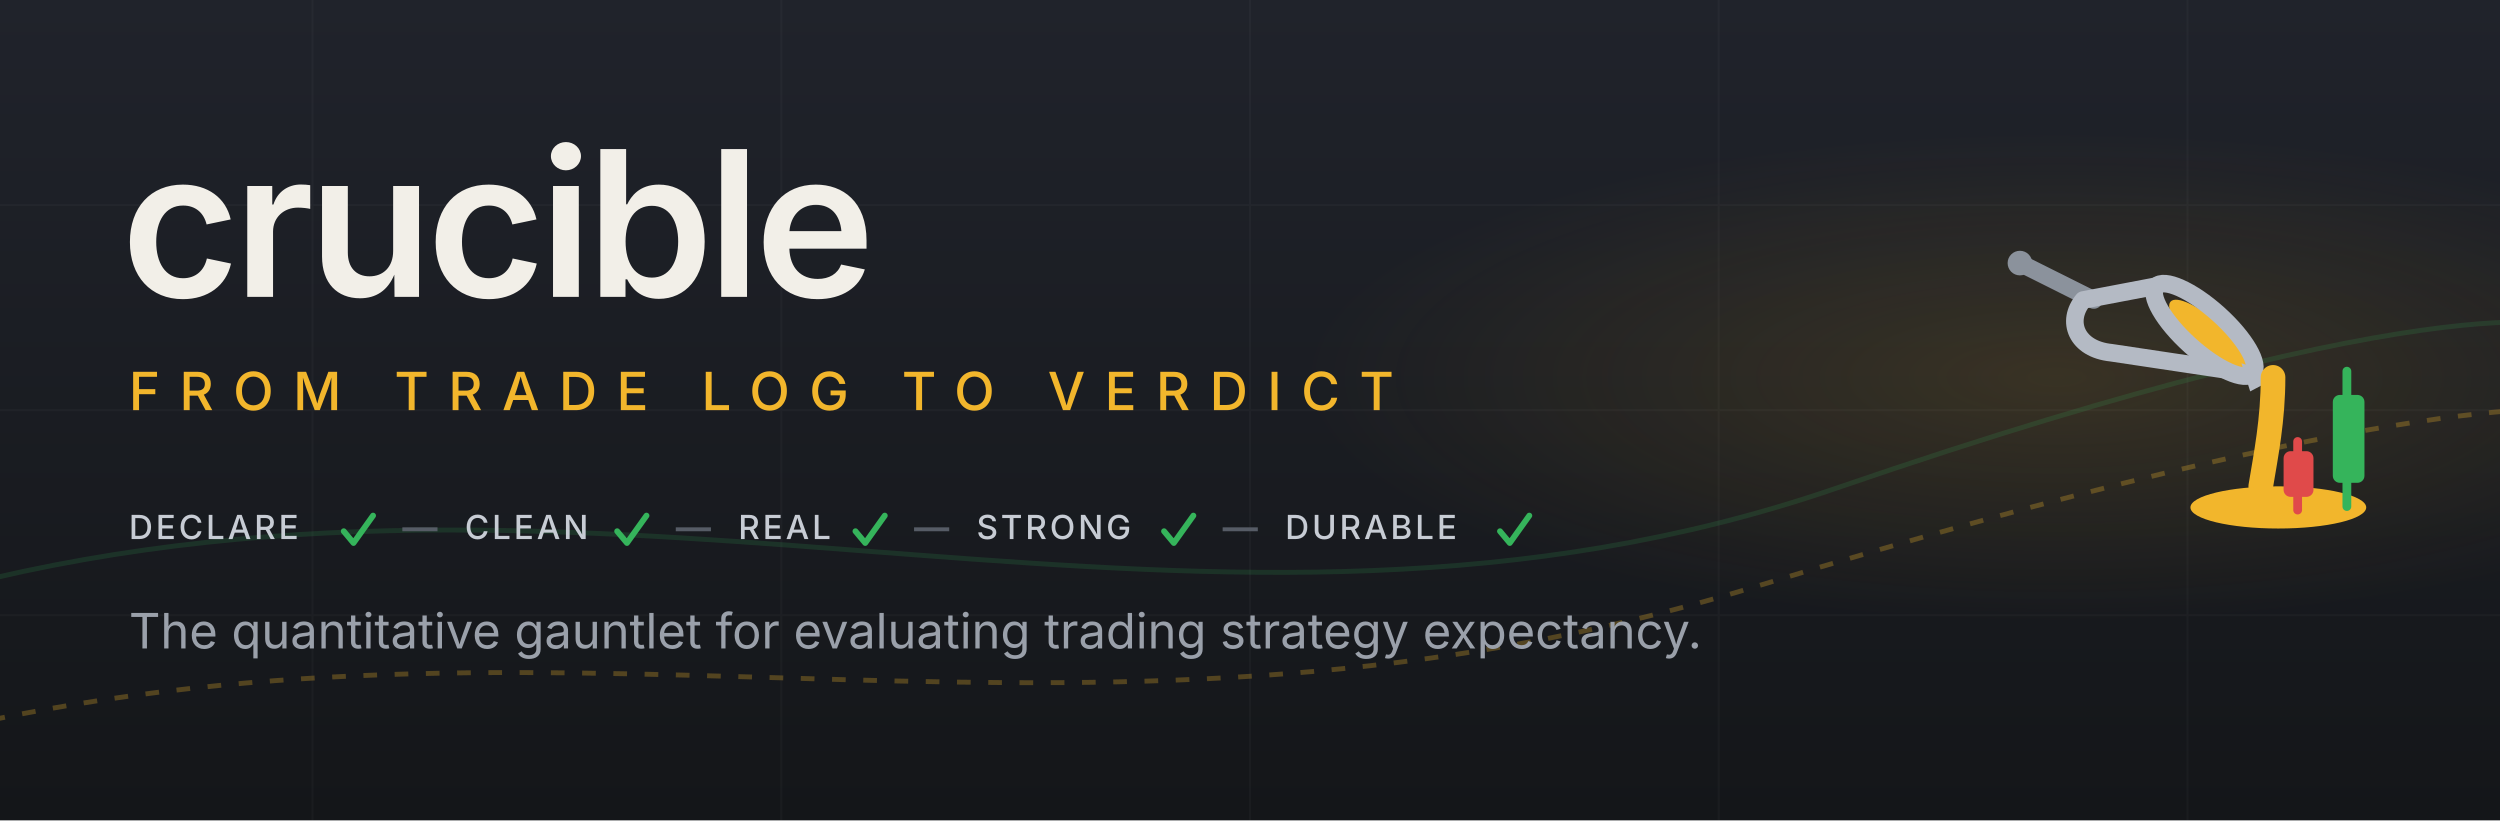
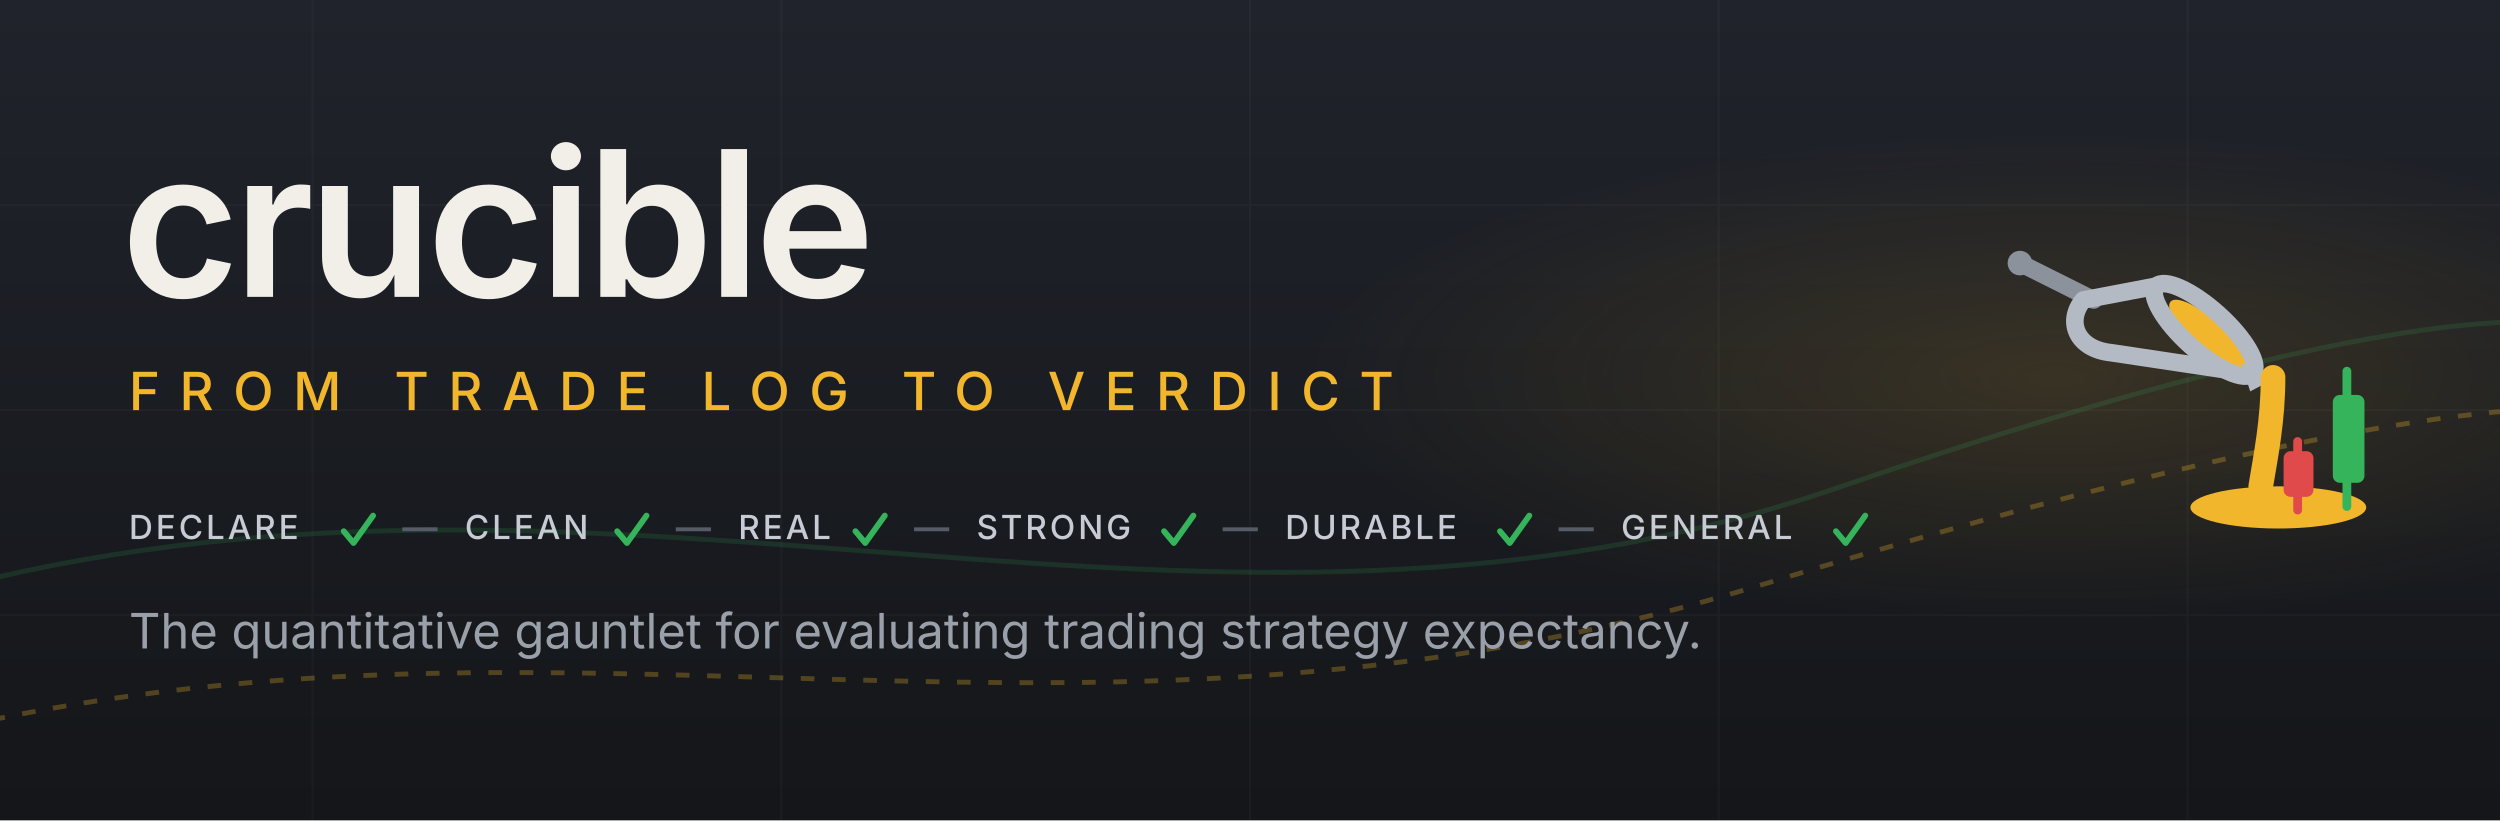
<svg xmlns="http://www.w3.org/2000/svg" viewBox="0 0 1280 420" width="1280" height="420" role="img" aria-label="crucible — from trade log to verdict. The quantitative gauntlet for evaluating trading strategy expectancy.">
  <defs>
    <linearGradient id="bg" x1="0" y1="0" x2="0" y2="1">
      <stop offset="0" stop-color="#20232b" />
      <stop offset="1" stop-color="#141619" />
    </linearGradient>
    <radialGradient id="glow" cx="82%" cy="46%" r="30%">
      <stop offset="0" stop-color="#f2b62c" stop-opacity="0.14" />
      <stop offset="1" stop-color="#f2b62c" stop-opacity="0" />
    </radialGradient>
  </defs>
  <rect width="1280" height="420" fill="url(#bg)" />
  <rect width="1280" height="420" fill="url(#glow)" />
  <g stroke="#ffffff" stroke-width="1" opacity="0.030">
    <path d="M160 0V420M400 0V420M640 0V420M880 0V420M1120 0V420" />
    <path d="M0 105H1280M0 210H1280M0 315H1280" />
  </g>
  <path d="M-20 372 C 300 300, 560 404, 900 300 S 1320 210 1320 210" fill="none" stroke="#f2b62c" stroke-width="2.5" stroke-dasharray="7 9" opacity="0.28" />
  <path d="M-20 300 C 320 214, 620 360, 940 250 S 1320 168 1320 168" fill="none" stroke="#35b45b" stroke-width="2.5" opacity="0.16" />
  <g transform="translate(1018,96) scale(0.9)">
    <path d="M60,64 L20,44" fill="none" stroke="#8b929c" stroke-width="10" stroke-linecap="round" />
    <circle cx="18" cy="43" r="7" fill="#8b929c" />
    <path d="M96,56 L54,64 C44,76 50,92 70,94 L150,106" fill="none" stroke="#b4bac4" stroke-width="10" stroke-linecap="round" stroke-linejoin="round" />
    <ellipse cx="126" cy="85" rx="30" ry="9" fill="#f2b62c" transform="rotate(42 126 85)" />
    <ellipse cx="123" cy="81" rx="37" ry="12" fill="none" stroke="#b4bac4" stroke-width="10" transform="rotate(42 123 81)" />
    <path d="M144,100 L166,107 L149,116 Z" fill="#b4bac4" />
    <path d="M162,108 C162,132 158,152 155,170" fill="none" stroke="#f2b62c" stroke-width="14" stroke-linecap="round" />
    <ellipse cx="165" cy="182" rx="50" ry="12" fill="#f2b62c" />
    <rect x="173.5" y="142" width="5" height="44" rx="2.5" fill="#e04a4a" />
    <rect x="168" y="150" width="17" height="26" rx="4" fill="#e04a4a" />
    <rect x="201.5" y="102" width="5" height="82" rx="2.5" fill="#35b45b" />
    <rect x="196" y="118" width="18" height="50" rx="4" fill="#35b45b" />
  </g>
  <text x="62" y="152" font-family="'Inter','Helvetica Neue',Arial,sans-serif" font-size="104" font-weight="600" letter-spacing="-3" fill="#f2efe8">crucible</text>
  <text x="66" y="210" font-family="'Inter','Helvetica Neue',Arial,sans-serif" font-size="27" font-weight="500" letter-spacing="10" fill="#f2b62c">FROM TRADE LOG TO VERDICT</text>
  <text x="66" y="276" font-family="'Inter','Helvetica Neue',Arial,sans-serif" font-size="17" font-weight="500" letter-spacing="1.5" fill="#c7ccd4">DECLARE</text>
  <polyline points="176,272 181,278 191,264" fill="none" stroke="#35b45b" stroke-width="3" stroke-linecap="round" stroke-linejoin="round" />
  <line x1="206" y1="271" x2="224" y2="271" stroke="#565c66" stroke-width="2" />
  <text x="238" y="276" font-family="'Inter','Helvetica Neue',Arial,sans-serif" font-size="17" font-weight="500" letter-spacing="1.5" fill="#c7ccd4">CLEAN</text>
  <polyline points="316,272 321,278 331,264" fill="none" stroke="#35b45b" stroke-width="3" stroke-linecap="round" stroke-linejoin="round" />
  <line x1="346" y1="271" x2="364" y2="271" stroke="#565c66" stroke-width="2" />
  <text x="378" y="276" font-family="'Inter','Helvetica Neue',Arial,sans-serif" font-size="17" font-weight="500" letter-spacing="1.5" fill="#c7ccd4">REAL</text>
  <polyline points="438,272 443,278 453,264" fill="none" stroke="#35b45b" stroke-width="3" stroke-linecap="round" stroke-linejoin="round" />
  <line x1="468" y1="271" x2="486" y2="271" stroke="#565c66" stroke-width="2" />
  <text x="500" y="276" font-family="'Inter','Helvetica Neue',Arial,sans-serif" font-size="17" font-weight="500" letter-spacing="1.5" fill="#c7ccd4">STRONG</text>
  <polyline points="596,272 601,278 611,264" fill="none" stroke="#35b45b" stroke-width="3" stroke-linecap="round" stroke-linejoin="round" />
  <line x1="626" y1="271" x2="644" y2="271" stroke="#565c66" stroke-width="2" />
  <text x="658" y="276" font-family="'Inter','Helvetica Neue',Arial,sans-serif" font-size="17" font-weight="500" letter-spacing="1.5" fill="#c7ccd4">DURABLE</text>
  <polyline points="768,272 773,278 783,264" fill="none" stroke="#35b45b" stroke-width="3" stroke-linecap="round" stroke-linejoin="round" />
+   <line x1="798" y1="271" x2="816" y2="271" stroke="#565c66" stroke-width="2" />
+   <text x="830" y="276" font-family="'Inter','Helvetica Neue',Arial,sans-serif" font-size="17" font-weight="500" letter-spacing="1.5" fill="#c7ccd4">GENERAL</text>
+   <polyline points="940,272 945,278 955,264" fill="none" stroke="#35b45b" stroke-width="3" stroke-linecap="round" stroke-linejoin="round" />
  <text x="66" y="332" font-family="'Inter','Helvetica Neue',Arial,sans-serif" font-size="25" font-weight="400" fill="#9aa0aa">The quantitative gauntlet for evaluating trading strategy expectancy.</text>
</svg>
